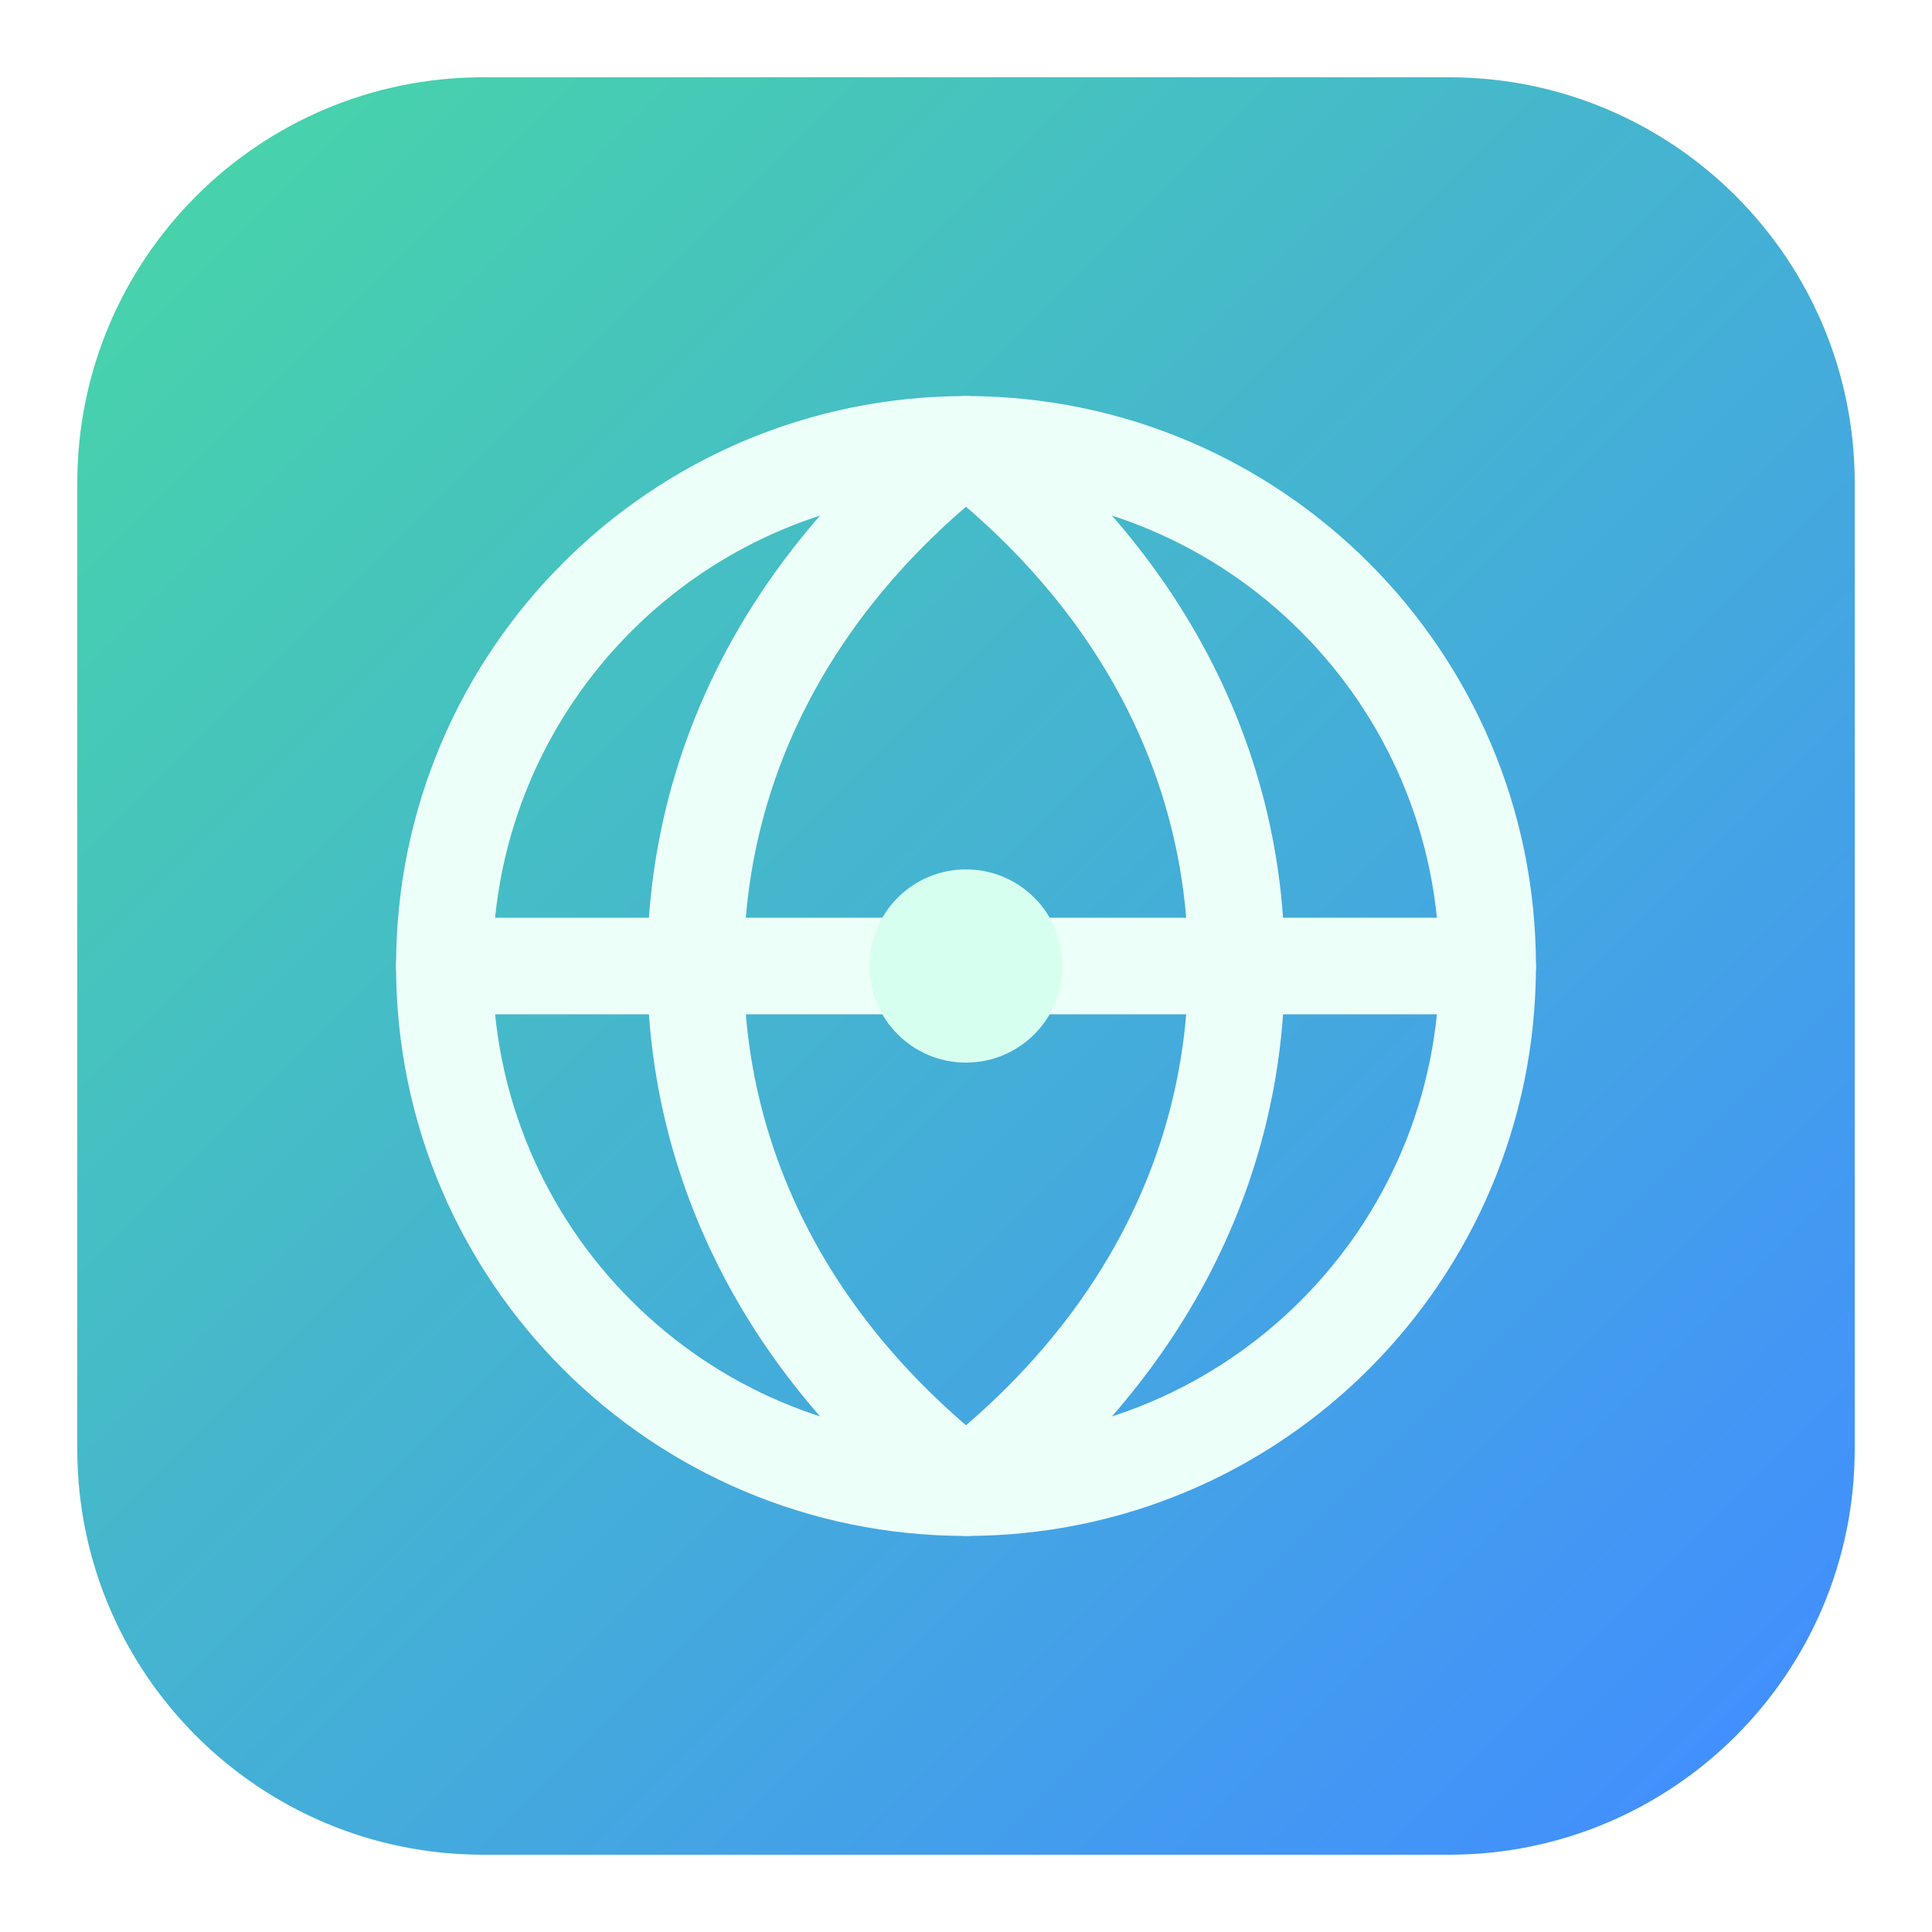
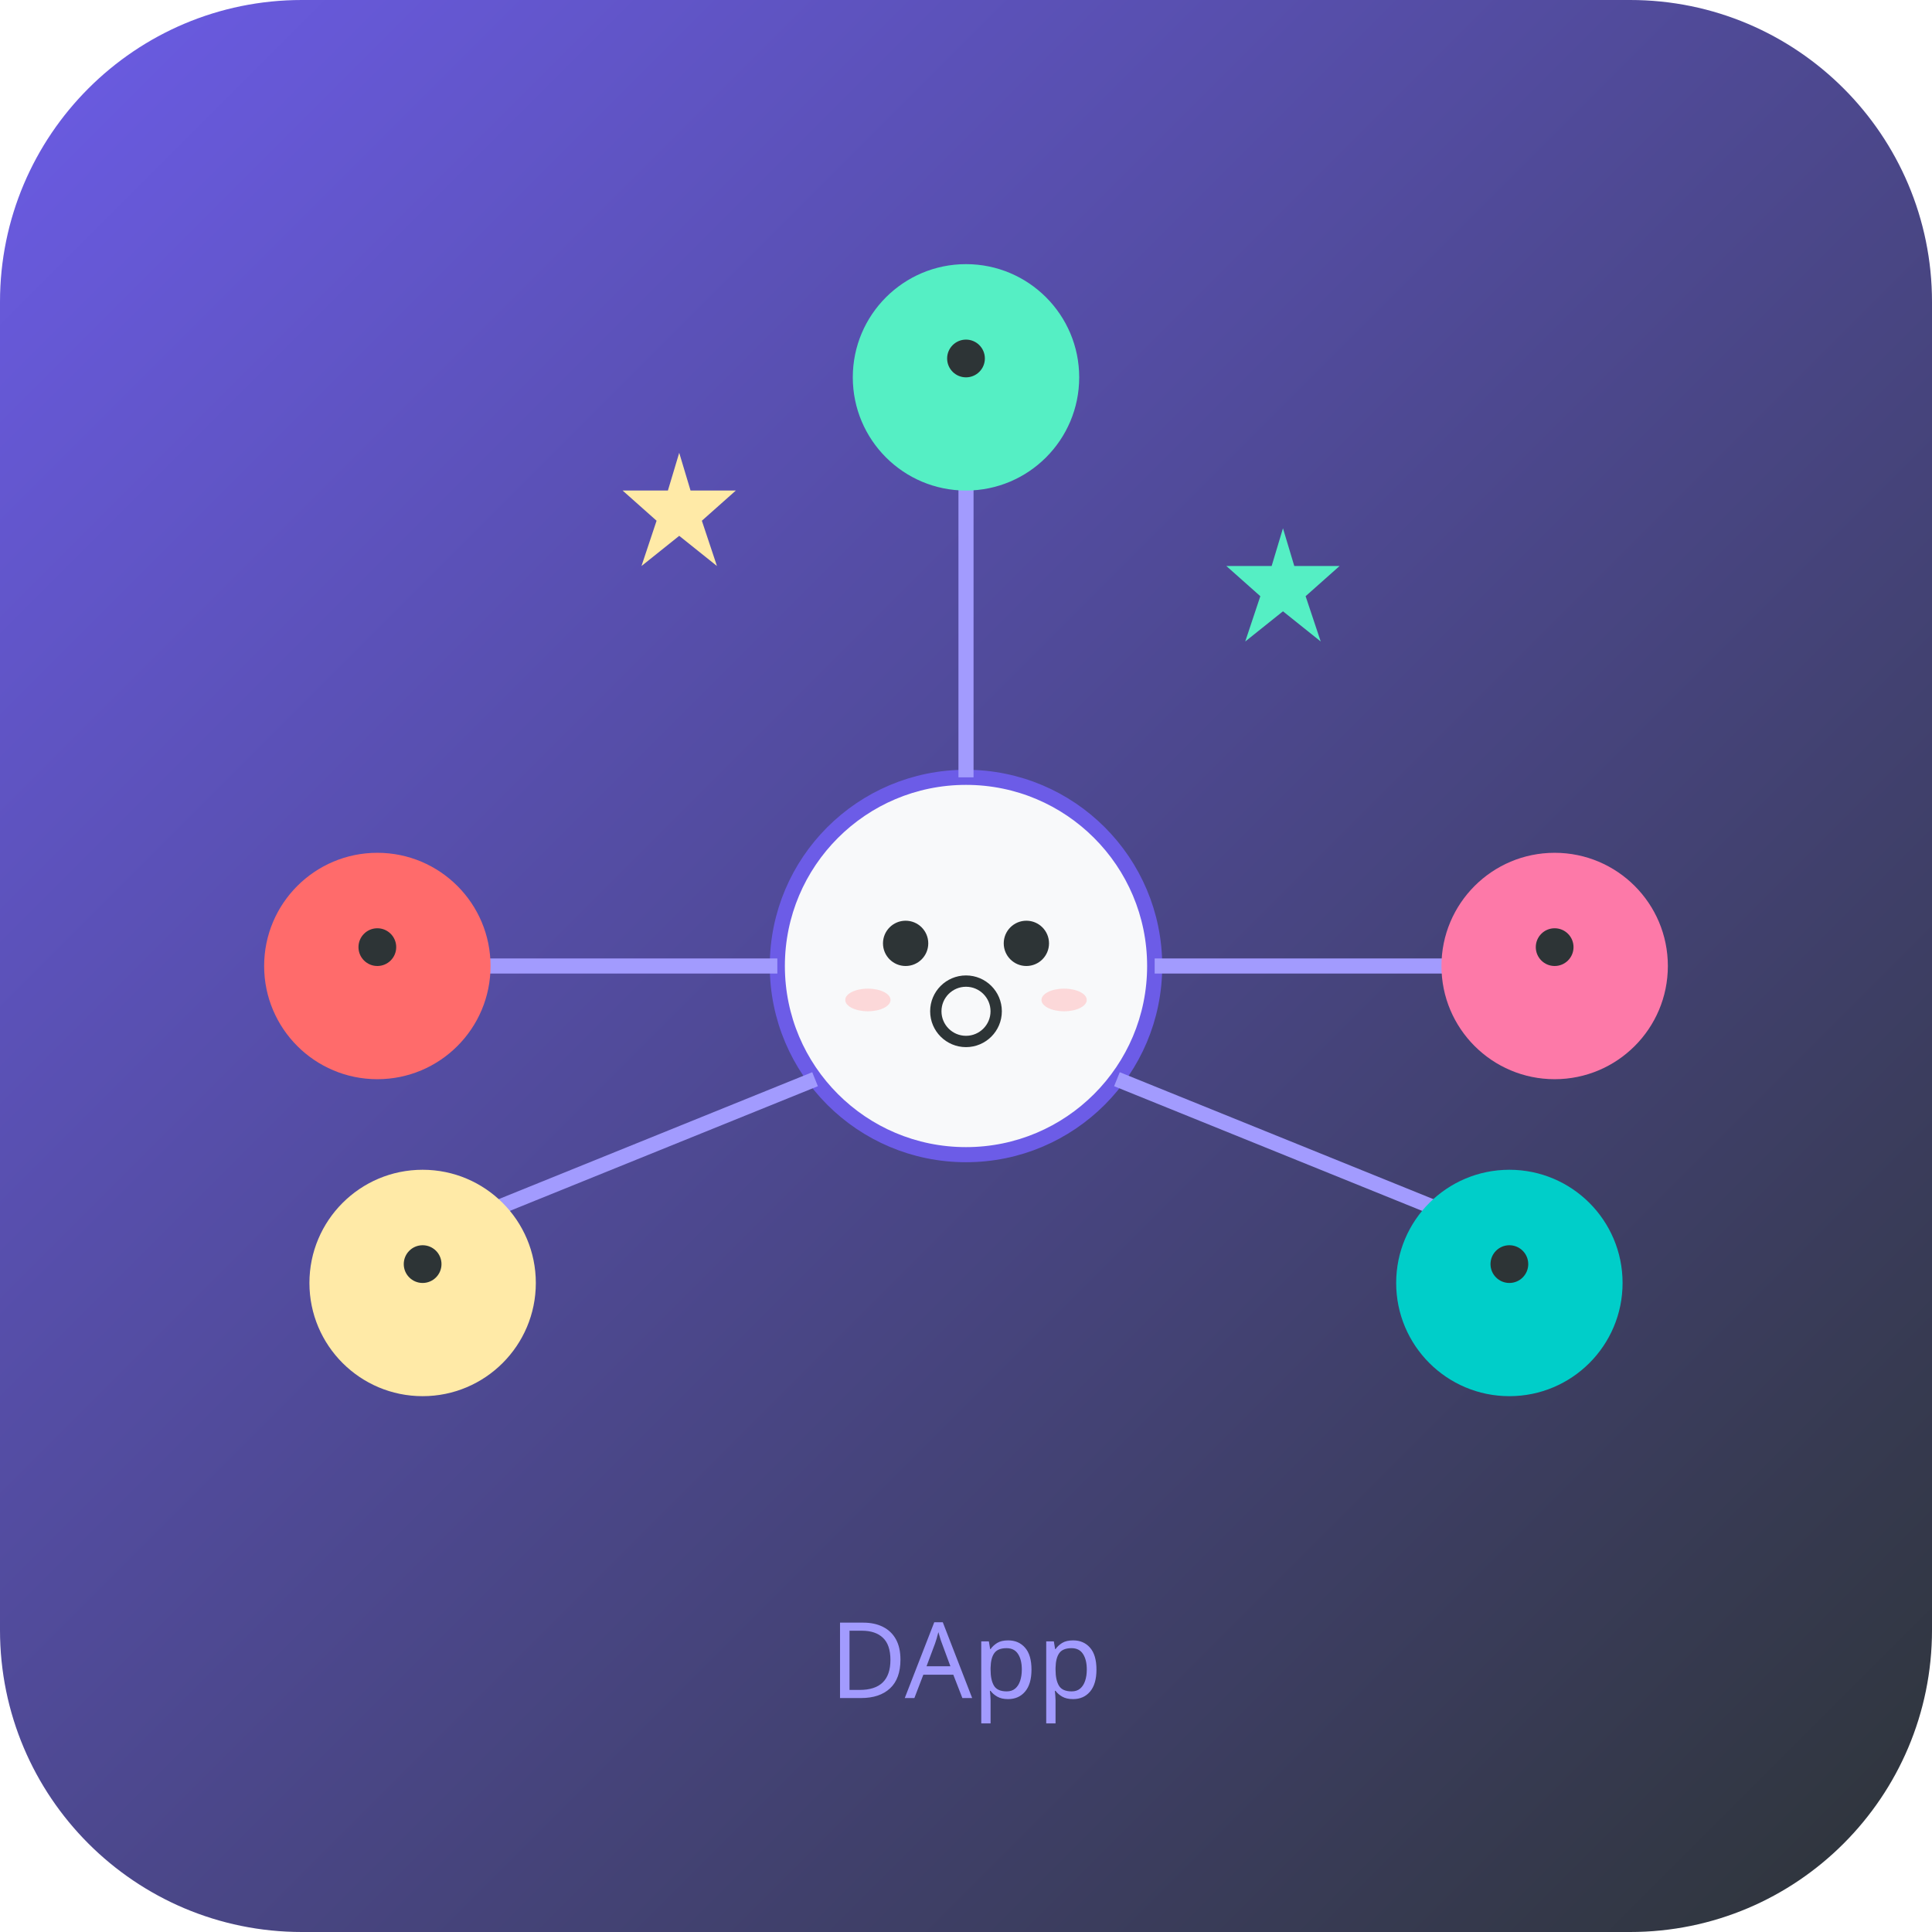
- <svg xmlns="http://www.w3.org/2000/svg" viewBox="0 0 200 200" fill="none">
+ <svg xmlns="http://www.w3.org/2000/svg" viewBox="0 0 512 512">
  <defs>
-     <linearGradient id="g8" x1="16" y1="16" x2="184" y2="184" gradientUnits="userSpaceOnUse">
-       <stop offset="0" stop-color="#47D4A9" />
-       <stop offset="1" stop-color="#428EFF" />
+     <linearGradient id="bg" x1="0%" y1="0%" x2="100%" y2="100%">
+       <stop offset="0%" style="stop-color:#6C5CE7" />
+       <stop offset="100%" style="stop-color:#2D3436" />
    </linearGradient>
  </defs>
-   <rect x="8" y="8" width="184" height="184" rx="42" fill="url(#g8)" />
-   <circle cx="100" cy="100" r="54" stroke="#EDFFF9" stroke-width="10" />
-   <path d="M46 100h108" stroke="#EDFFF9" stroke-width="10" stroke-linecap="round" />
-   <path d="M100 46c18 14 28 33 28 54s-10 40-28 54c-18-14-28-33-28-54s10-40 28-54Z" stroke="#EDFFF9" stroke-width="10" stroke-linejoin="round" />
-   <circle cx="100" cy="100" r="10" fill="#D7FFF0" />
+   <rect width="512" height="512" rx="80" fill="url(#bg)" />
+   <circle cx="256" cy="256" r="50" fill="#F8F9FA" stroke="#6C5CE7" stroke-width="4" />
+   <line x1="256" y1="206" x2="256" y2="120" stroke="#A29BFE" stroke-width="4" />
+   <line x1="296" y1="286" x2="380" y2="320" stroke="#A29BFE" stroke-width="4" />
+   <line x1="216" y1="286" x2="132" y2="320" stroke="#A29BFE" stroke-width="4" />
+   <line x1="206" y1="256" x2="120" y2="256" stroke="#A29BFE" stroke-width="4" />
+   <line x1="306" y1="256" x2="392" y2="256" stroke="#A29BFE" stroke-width="4" />
+   <circle cx="256" cy="100" r="30" fill="#55EFC4" />
+   <circle cx="400" cy="340" r="30" fill="#00CEC9" />
+   <circle cx="112" cy="340" r="30" fill="#FFEAA7" />
+   <circle cx="100" cy="256" r="30" fill="#FF6B6B" />
+   <circle cx="412" cy="256" r="30" fill="#FD79A8" />
+   <circle cx="256" cy="95" r="5" fill="#2D3436" />
+   <circle cx="400" cy="335" r="5" fill="#2D3436" />
+   <circle cx="112" cy="335" r="5" fill="#2D3436" />
+   <circle cx="100" cy="251" r="5" fill="#2D3436" />
+   <circle cx="412" cy="251" r="5" fill="#2D3436" />
+   <circle cx="240" cy="250" r="6" fill="#2D3436" />
+   <circle cx="272" cy="250" r="6" fill="#2D3436" />
+   <circle cx="256" cy="268" r="8" fill="none" stroke="#2D3436" stroke-width="3" />
+   <ellipse cx="230" cy="265" rx="6" ry="3" fill="#FFB8B8" opacity="0.5" />
+   <ellipse cx="282" cy="265" rx="6" ry="3" fill="#FFB8B8" opacity="0.5" />
+   <text x="256" y="450" font-family="Arial Black, sans-serif" font-size="28" fill="#A29BFE" text-anchor="middle">DApp</text>
+   <polygon points="180,120 183,130 195,130 186,138 190,150 180,142 170,150 174,138 165,130 177,130" fill="#FFEAA7" />
+   <polygon points="340,140 343,150 355,150 346,158 350,170 340,162 330,170 334,158 325,150 337,150" fill="#55EFC4" />
</svg>
